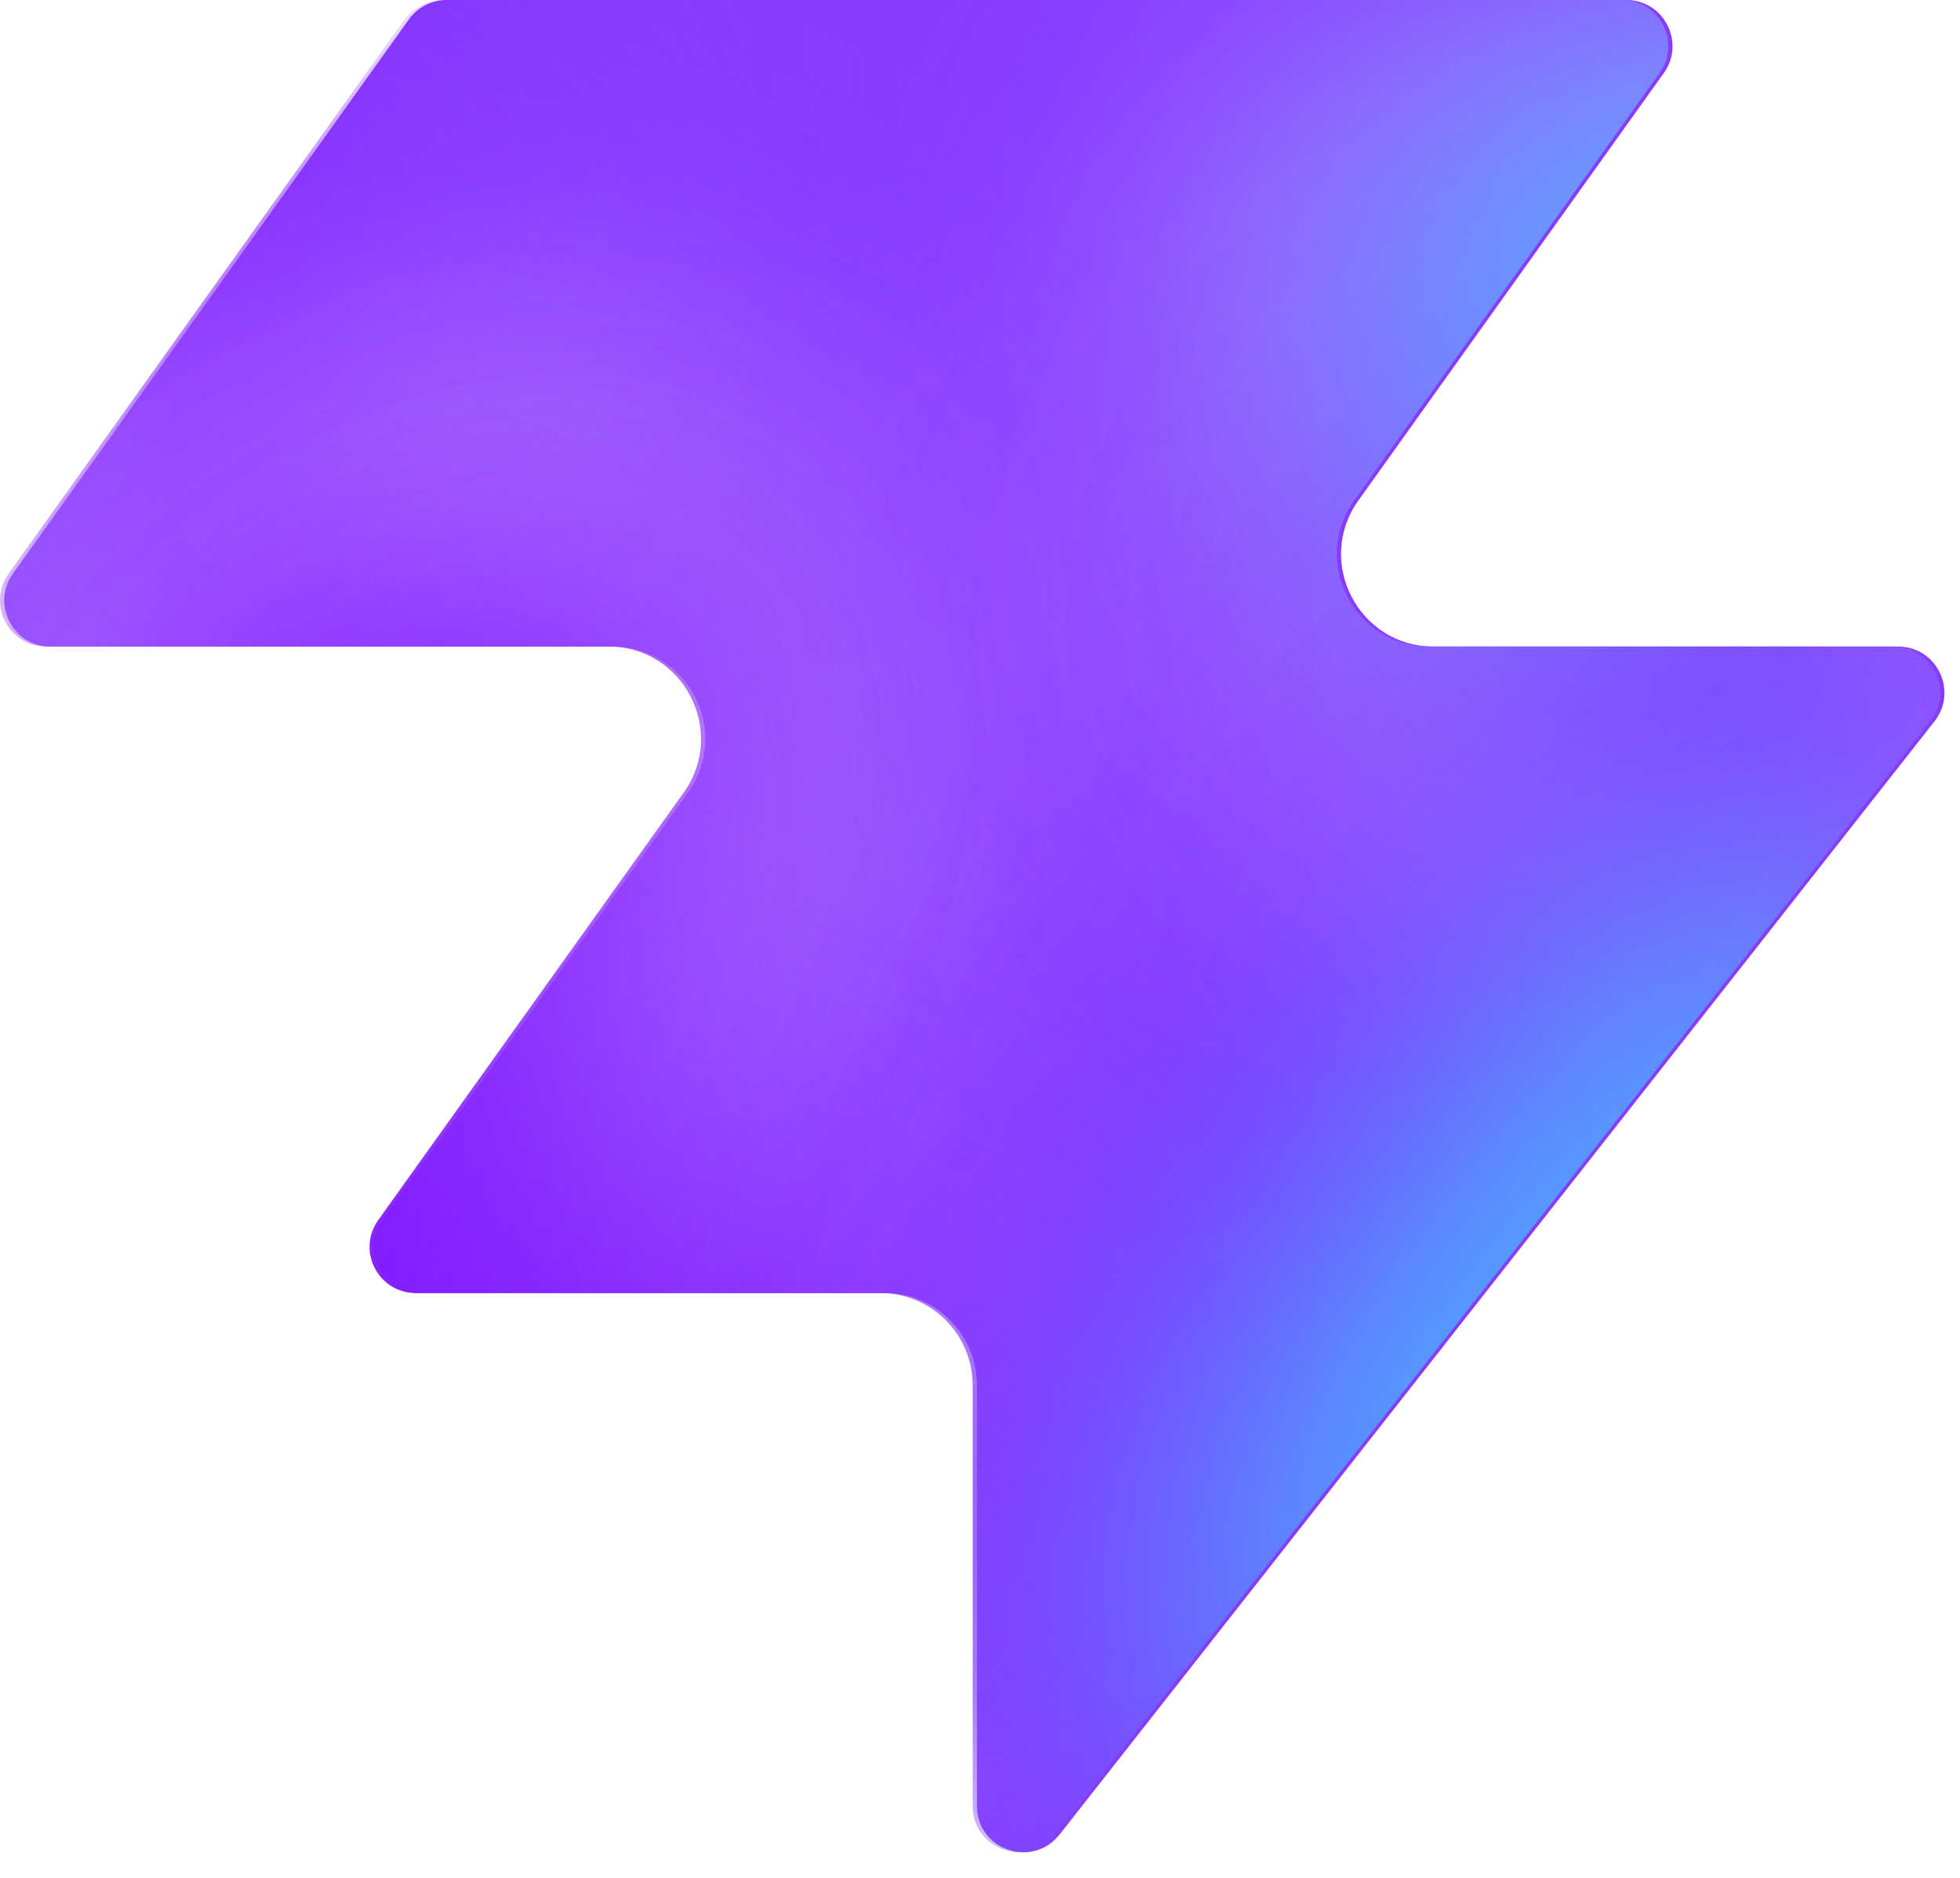
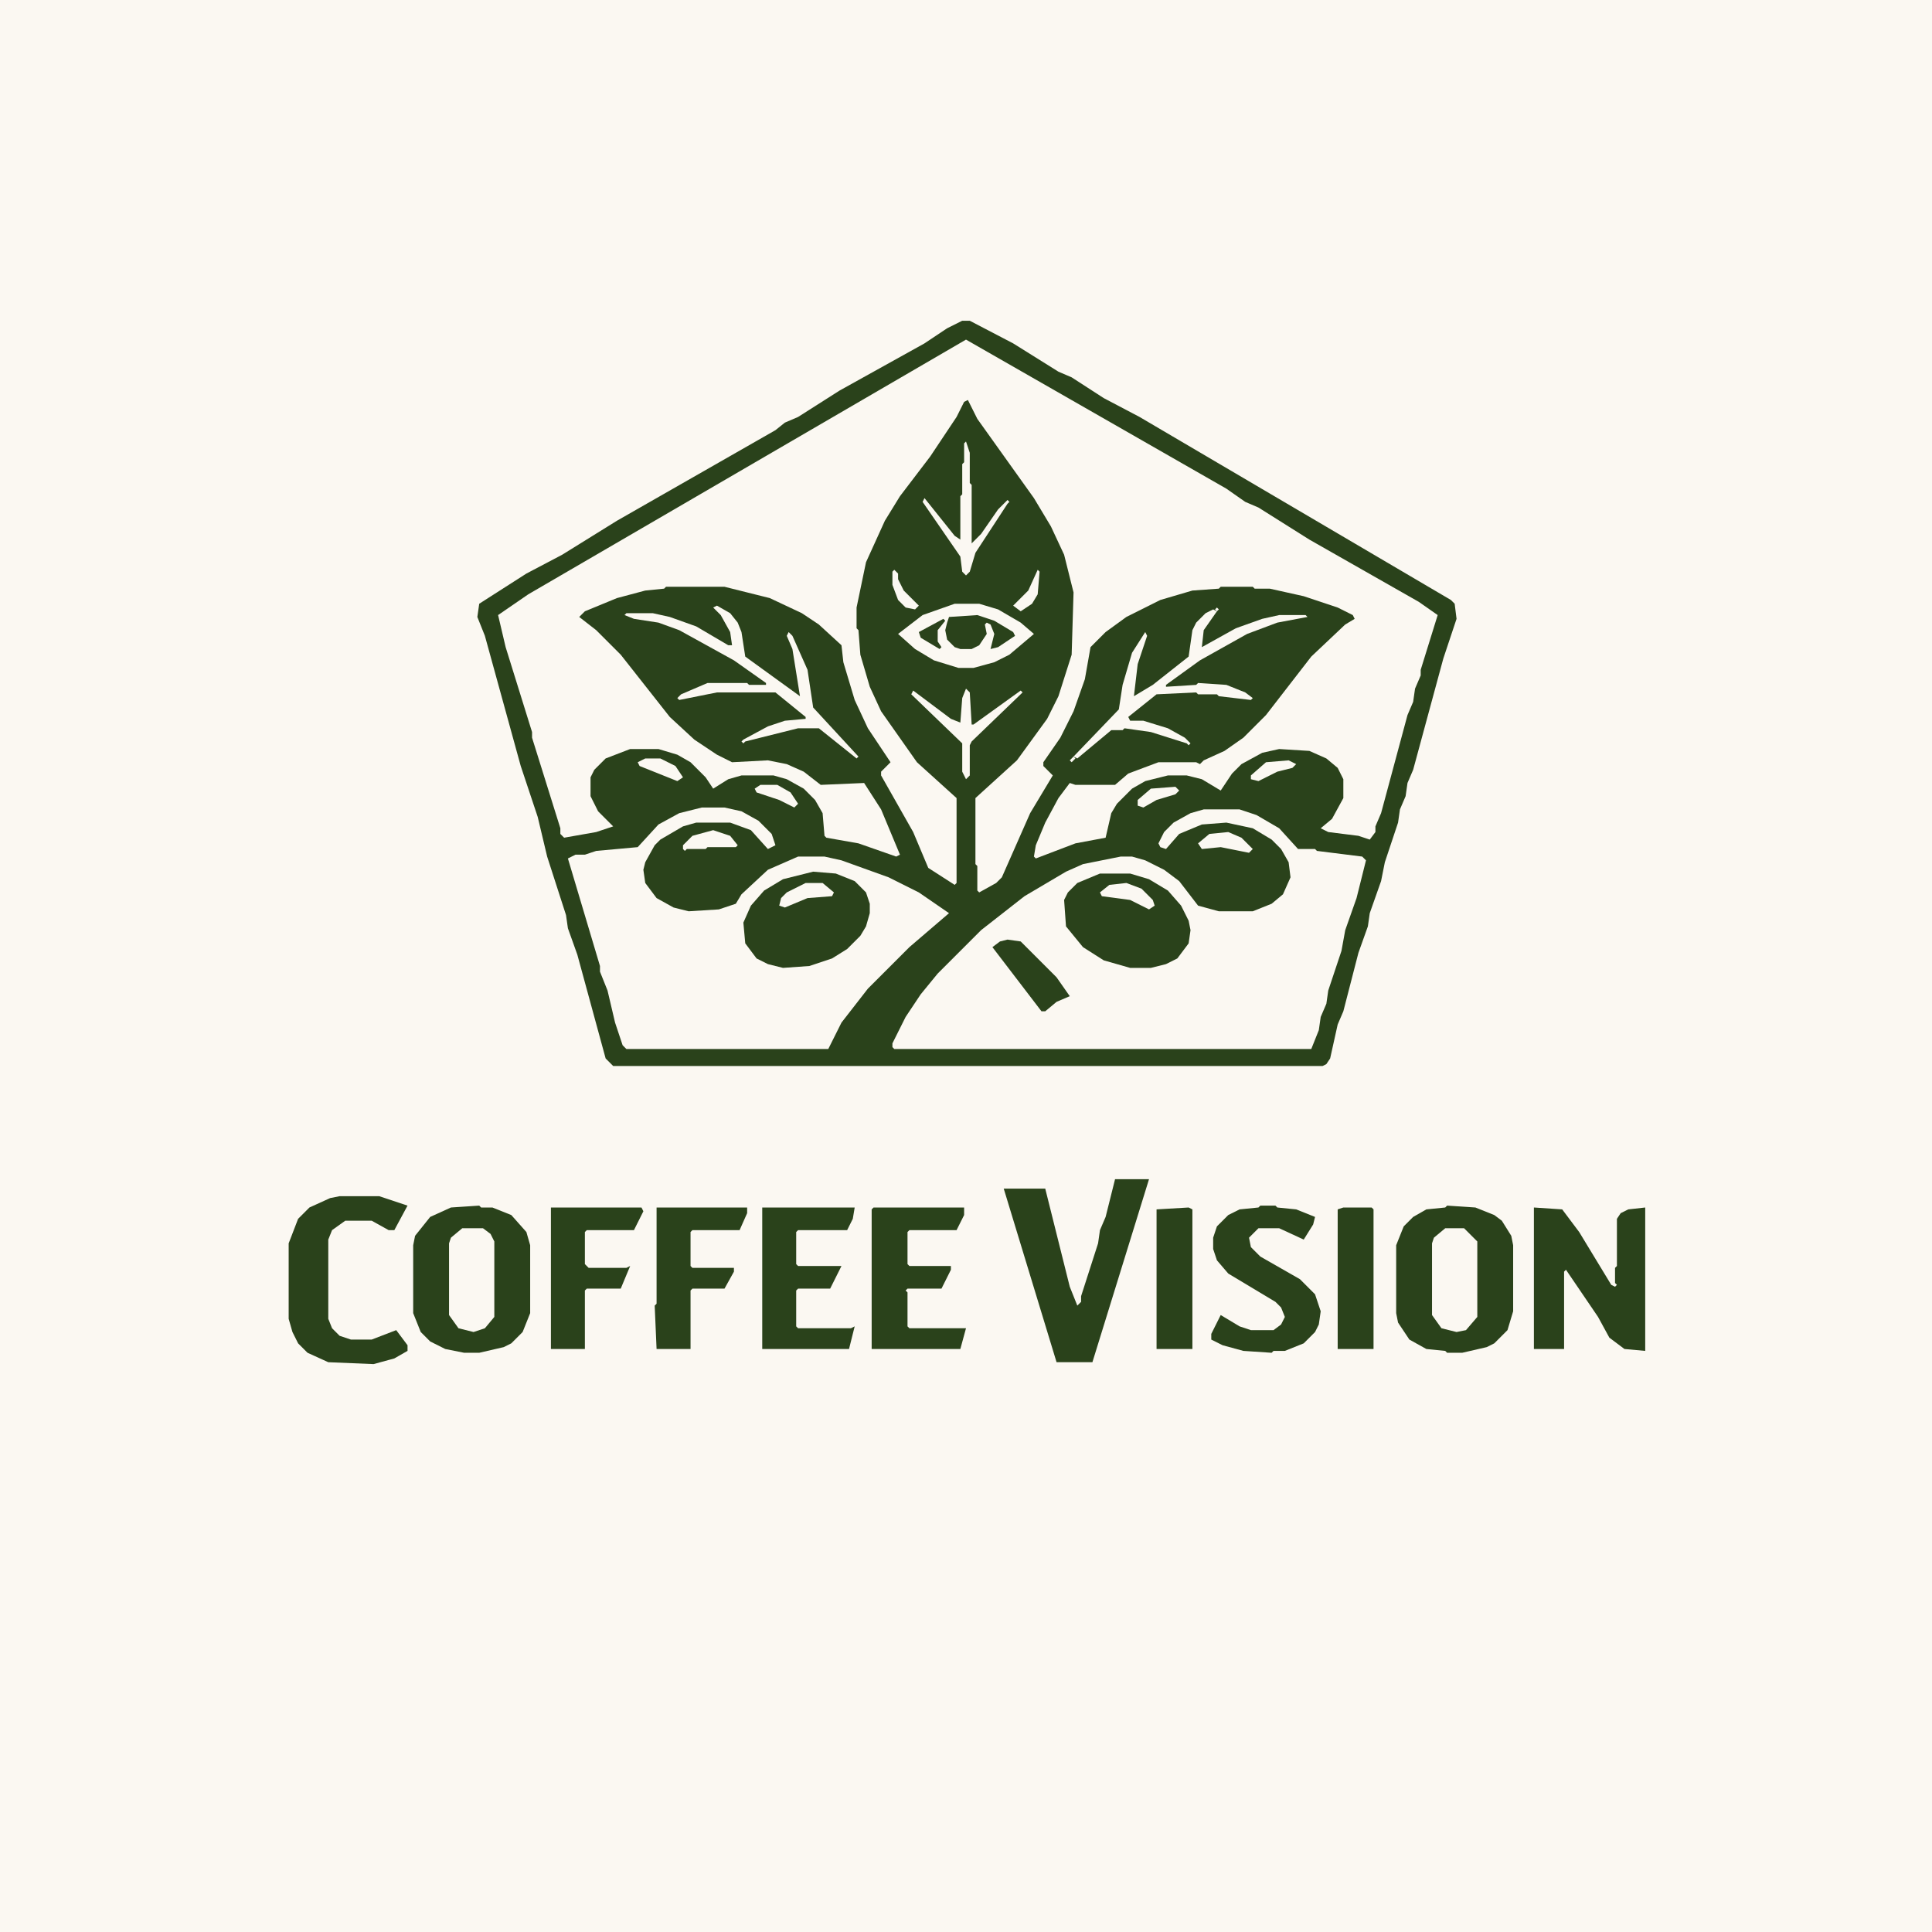
- <svg xmlns="http://www.w3.org/2000/svg" width="48" height="46" fill="none" viewBox="0 0 48 46">
-   <path fill="#863bff" d="M25.946 44.938c-.664.845-2.021.375-2.021-.698V33.937a2.26 2.26 0 0 0-2.262-2.262H10.287c-.92 0-1.456-1.04-.92-1.788l7.48-10.471c1.07-1.497 0-3.578-1.842-3.578H1.237c-.92 0-1.456-1.04-.92-1.788L10.013.474c.214-.297.556-.474.92-.474h28.894c.92 0 1.456 1.04.92 1.788l-7.48 10.471c-1.07 1.498 0 3.579 1.842 3.579h11.377c.943 0 1.473 1.088.89 1.83L25.947 44.94z" style="fill:#863bff;fill:color(display-p3 .525 .23 1);fill-opacity:1" />
-   <mask id="a" width="48" height="46" x="0" y="0" maskUnits="userSpaceOnUse" style="mask-type:alpha">
-     <path fill="#000" d="M25.842 44.938c-.664.844-2.021.375-2.021-.698V33.937a2.26 2.26 0 0 0-2.262-2.262H10.183c-.92 0-1.456-1.04-.92-1.788l7.48-10.471c1.07-1.498 0-3.579-1.842-3.579H1.133c-.92 0-1.456-1.04-.92-1.787L9.91.473c.214-.297.556-.474.92-.474h28.894c.92 0 1.456 1.04.92 1.788l-7.48 10.471c-1.07 1.498 0 3.578 1.842 3.578h11.377c.943 0 1.473 1.088.89 1.832L25.843 44.94z" style="fill:#000;fill-opacity:1" />
-   </mask>
-   <g mask="url(#a)">
-     <g filter="url(#b)">
-       <ellipse cx="5.508" cy="14.704" fill="#ede6ff" rx="5.508" ry="14.704" style="fill:#ede6ff;fill:color(display-p3 .927 .903 1);fill-opacity:1" transform="matrix(.00324 1 1 -.00324 -4.47 31.516)" />
-     </g>
-     <g filter="url(#c)">
-       <ellipse cx="10.399" cy="29.851" fill="#ede6ff" rx="10.399" ry="29.851" style="fill:#ede6ff;fill:color(display-p3 .927 .903 1);fill-opacity:1" transform="matrix(.00324 1 1 -.00324 -39.328 7.883)" />
-     </g>
-     <g filter="url(#d)">
-       <ellipse cx="5.508" cy="30.487" fill="#7e14ff" rx="5.508" ry="30.487" style="fill:#7e14ff;fill:color(display-p3 .492 .077 1);fill-opacity:1" transform="rotate(89.814 -25.913 -14.639)scale(1 -1)" />
-     </g>
-     <g filter="url(#e)">
-       <ellipse cx="5.508" cy="30.599" fill="#7e14ff" rx="5.508" ry="30.599" style="fill:#7e14ff;fill:color(display-p3 .492 .077 1);fill-opacity:1" transform="rotate(89.814 -32.644 -3.334)scale(1 -1)" />
-     </g>
-     <g filter="url(#f)">
-       <ellipse cx="5.508" cy="30.599" fill="#7e14ff" rx="5.508" ry="30.599" style="fill:#7e14ff;fill:color(display-p3 .492 .077 1);fill-opacity:1" transform="matrix(.00324 1 1 -.00324 -34.34 30.47)" />
-     </g>
-     <g filter="url(#g)">
-       <ellipse cx="14.072" cy="22.078" fill="#ede6ff" rx="14.072" ry="22.078" style="fill:#ede6ff;fill:color(display-p3 .927 .903 1);fill-opacity:1" transform="rotate(93.35 24.506 48.493)scale(-1 1)" />
-     </g>
-     <g filter="url(#h)">
-       <ellipse cx="3.47" cy="21.501" fill="#7e14ff" rx="3.47" ry="21.501" style="fill:#7e14ff;fill:color(display-p3 .492 .077 1);fill-opacity:1" transform="rotate(89.009 28.708 47.59)scale(-1 1)" />
-     </g>
-     <g filter="url(#i)">
-       <ellipse cx="3.47" cy="21.501" fill="#7e14ff" rx="3.47" ry="21.501" style="fill:#7e14ff;fill:color(display-p3 .492 .077 1);fill-opacity:1" transform="rotate(89.009 28.708 47.59)scale(-1 1)" />
-     </g>
-     <g filter="url(#j)">
-       <ellipse cx=".387" cy="8.972" fill="#7e14ff" rx="4.407" ry="29.108" style="fill:#7e14ff;fill:color(display-p3 .492 .077 1);fill-opacity:1" transform="rotate(39.51 .387 8.972)" />
-     </g>
-     <g filter="url(#k)">
-       <ellipse cx="47.523" cy="-6.092" fill="#7e14ff" rx="4.407" ry="29.108" style="fill:#7e14ff;fill:color(display-p3 .492 .077 1);fill-opacity:1" transform="rotate(37.892 47.523 -6.092)" />
-     </g>
-     <g filter="url(#l)">
-       <ellipse cx="41.412" cy="6.333" fill="#47bfff" rx="5.971" ry="9.665" style="fill:#47bfff;fill:color(display-p3 .28 .748 1);fill-opacity:1" transform="rotate(37.892 41.412 6.333)" />
-     </g>
-     <g filter="url(#m)">
-       <ellipse cx="-1.879" cy="38.332" fill="#7e14ff" rx="4.407" ry="29.108" style="fill:#7e14ff;fill:color(display-p3 .492 .077 1);fill-opacity:1" transform="rotate(37.892 -1.88 38.332)" />
-     </g>
-     <g filter="url(#n)">
-       <ellipse cx="-1.879" cy="38.332" fill="#7e14ff" rx="4.407" ry="29.108" style="fill:#7e14ff;fill:color(display-p3 .492 .077 1);fill-opacity:1" transform="rotate(37.892 -1.88 38.332)" />
-     </g>
-     <g filter="url(#o)">
-       <ellipse cx="35.651" cy="29.907" fill="#7e14ff" rx="4.407" ry="29.108" style="fill:#7e14ff;fill:color(display-p3 .492 .077 1);fill-opacity:1" transform="rotate(37.892 35.651 29.907)" />
-     </g>
-     <g filter="url(#p)">
-       <ellipse cx="38.418" cy="32.4" fill="#47bfff" rx="5.971" ry="15.297" style="fill:#47bfff;fill:color(display-p3 .28 .748 1);fill-opacity:1" transform="rotate(37.892 38.418 32.4)" />
-     </g>
+ <svg xmlns="http://www.w3.org/2000/svg" viewBox="0 0 1024 1024" width="1024" height="1024">
+   <rect width="1024" height="1024" fill="#fbf8f2" />
+   <g fill="#2a421b">
+     <path d="M 813 640 L 813 715 L 829 715 L 829 674 L 830 673 L 847 698 L 853 709 L 861 715 L 872 716 L 872 640 L 863 641 L 859 643 L 857 646 L 857 671 L 856 672 L 856 680 L 857 681 L 856 682 L 854 681 L 837 653 L 828 641 Z " />
+     <path d="M 712 640 L 709 641 L 709 715 L 728 715 L 728 641 L 727 640 Z " />
+     <path d="M 613 641 L 613 715 L 632 715 L 632 641 L 630 640 Z " />
+     <path d="M 463 640 L 462 641 L 462 715 L 509 715 L 512 704 L 482 704 L 481 703 L 481 685 L 480 684 L 481 683 L 499 683 L 504 673 L 504 671 L 482 671 L 481 670 L 481 653 L 482 652 L 507 652 L 511 644 L 511 640 Z " />
+     <path d="M 404 640 L 404 715 L 450 715 L 453 703 L 451 704 L 423 704 L 422 703 L 422 684 L 423 683 L 440 683 L 446 671 L 423 671 L 422 670 L 422 653 L 423 652 L 449 652 L 452 646 L 453 640 Z " />
+     <path d="M 396 640 L 348 640 L 348 691 L 347 692 L 348 715 L 366 715 L 366 684 L 367 683 L 384 683 L 389 674 L 389 672 L 367 672 L 366 671 L 366 653 L 367 652 L 392 652 L 396 643 Z " />
+     <path d="M 340 640 L 292 640 L 292 715 L 310 715 L 310 684 L 311 683 L 329 683 L 334 671 L 332 672 L 312 672 L 310 670 L 310 653 L 311 652 L 336 652 L 341 642 Z " />
+     <path d="M 756 641 L 749 645 L 744 650 L 740 660 L 740 696 L 741 701 L 747 710 L 756 715 L 766 716 L 767 717 L 775 717 L 788 714 L 792 712 L 799 705 L 802 695 L 802 660 L 801 655 L 796 647 L 792 644 L 782 640 L 767 639 L 766 640 Z M 766 651 L 776 651 L 783 658 L 783 698 L 777 705 L 772 706 L 764 704 L 759 697 L 759 659 L 760 656 Z " />
+     <path d="M 668 639 L 667 640 L 657 641 L 651 644 L 645 650 L 643 656 L 643 662 L 645 668 L 651 675 L 676 690 L 679 693 L 681 698 L 679 702 L 675 705 L 663 705 L 657 703 L 647 697 L 642 707 L 642 710 L 648 713 L 659 716 L 674 717 L 675 716 L 681 716 L 691 712 L 697 706 L 699 702 L 700 695 L 697 686 L 689 678 L 668 666 L 663 661 L 662 656 L 667 651 L 678 651 L 691 657 L 696 649 L 697 645 L 687 641 L 677 640 L 676 639 Z " />
+     <path d="M 239 640 L 228 645 L 220 655 L 219 660 L 219 696 L 223 706 L 228 711 L 236 715 L 246 717 L 254 717 L 267 714 L 271 712 L 277 706 L 281 696 L 281 660 L 279 653 L 271 644 L 261 640 L 255 640 L 254 639 Z M 245 651 L 256 651 L 260 654 L 262 658 L 262 698 L 257 704 L 251 706 L 243 704 L 238 697 L 238 659 L 239 656 Z " />
+     <path d="M 175 635 L 164 640 L 158 646 L 153 659 L 153 699 L 155 706 L 158 712 L 163 717 L 174 722 L 198 723 L 209 720 L 216 716 L 216 713 L 210 705 L 197 710 L 186 710 L 180 708 L 176 704 L 174 699 L 174 657 L 176 652 L 183 647 L 197 647 L 206 652 L 209 652 L 216 639 L 201 634 L 180 634 Z " />
+     <path d="M 609 625 L 591 625 L 586 645 L 583 652 L 582 659 L 573 687 L 573 690 L 571 692 L 567 682 L 554 630 L 532 630 L 560 722 L 579 722 Z " />
+     <path d="M 526 502 L 552 536 L 554 536 L 560 531 L 567 528 L 560 518 L 541 499 L 534 498 L 530 499 Z " />
+     <path d="M 566 473 L 564 477 L 565 491 L 574 502 L 585 509 L 599 513 L 610 513 L 618 511 L 624 508 L 630 500 L 631 493 L 630 488 L 626 480 L 619 472 L 609 466 L 599 463 L 583 463 L 571 468 Z M 583 473 L 588 469 L 597 468 L 605 471 L 611 477 L 612 480 L 609 482 L 599 477 L 584 475 Z " />
+     <path d="M 459 473 L 453 467 L 443 463 L 431 462 L 415 466 L 405 472 L 398 480 L 394 489 L 395 500 L 401 508 L 407 511 L 415 513 L 429 512 L 441 508 L 449 503 L 456 496 L 459 491 L 461 484 L 461 479 Z M 442 473 L 441 475 L 428 476 L 416 481 L 413 480 L 414 476 L 417 473 L 427 468 L 436 468 Z " />
+     <path d="M 487 335 L 488 338 L 498 344 L 499 343 L 497 340 L 497 334 L 501 329 L 502 330 L 501 334 L 502 339 L 506 343 L 509 344 L 515 344 L 519 342 L 523 336 L 522 331 L 523 330 L 525 331 L 527 336 L 525 344 L 529 343 L 538 337 L 537 335 L 527 329 L 518 326 L 503 327 L 502 330 L 500 328 Z " />
+     <path d="M 254 320 L 253 327 L 257 337 L 276 406 L 285 433 L 290 454 L 300 485 L 301 492 L 306 506 L 321 561 L 325 565 L 701 565 L 703 564 L 705 561 L 709 543 L 712 536 L 720 505 L 725 491 L 726 484 L 732 467 L 734 457 L 741 436 L 742 429 L 745 422 L 746 415 L 749 408 L 765 349 L 772 328 L 771 320 L 769 318 L 604 221 L 585 211 L 568 200 L 561 197 L 537 182 L 514 170 L 510 170 L 502 174 L 490 182 L 445 207 L 423 221 L 416 224 L 411 228 L 327 276 L 298 294 L 279 304 Z M 635 447 L 641 442 L 651 441 L 658 444 L 664 450 L 662 452 L 647 449 L 637 450 Z M 391 448 L 390 449 L 375 449 L 374 450 L 364 450 L 363 451 L 362 450 L 362 448 L 367 443 L 378 440 L 387 443 Z M 724 456 L 719 476 L 713 493 L 711 504 L 704 525 L 703 532 L 700 539 L 699 546 L 695 556 L 474 556 L 473 555 L 473 553 L 480 539 L 488 527 L 497 516 L 520 493 L 543 475 L 565 462 L 574 458 L 594 454 L 600 454 L 607 456 L 617 461 L 625 467 L 635 480 L 646 483 L 664 483 L 674 479 L 680 474 L 684 465 L 683 457 L 679 450 L 674 445 L 664 439 L 650 436 L 637 437 L 625 442 L 618 450 L 615 449 L 614 447 L 617 441 L 622 436 L 631 431 L 638 429 L 657 429 L 666 432 L 678 439 L 688 450 L 697 450 L 698 451 L 722 454 Z M 301 455 L 305 453 L 310 453 L 316 451 L 338 449 L 349 437 L 360 431 L 372 428 L 384 428 L 393 430 L 402 435 L 409 442 L 411 448 L 407 450 L 398 440 L 387 436 L 369 436 L 362 438 L 350 445 L 347 448 L 342 457 L 341 461 L 342 468 L 348 476 L 357 481 L 365 483 L 381 482 L 390 479 L 393 474 L 407 461 L 423 454 L 437 454 L 446 456 L 471 465 L 487 473 L 503 484 L 482 502 L 460 524 L 446 542 L 439 556 L 332 556 L 330 554 L 326 542 L 322 525 L 318 515 L 318 512 Z M 603 427 L 603 424 L 610 418 L 623 417 L 625 419 L 623 421 L 613 424 L 606 428 Z M 400 418 L 403 416 L 412 416 L 419 420 L 423 426 L 421 428 L 413 424 L 401 420 Z M 663 413 L 663 411 L 671 404 L 683 403 L 687 405 L 685 407 L 677 409 L 667 414 Z M 567 403 L 568 402 L 569 403 L 568 404 Z M 338 404 L 342 402 L 350 402 L 358 406 L 362 412 L 359 414 L 339 406 Z M 568 402 L 569 401 L 570 402 L 569 403 Z M 629 394 L 630 393 L 631 394 L 630 395 Z M 393 393 L 394 392 L 395 393 L 394 394 Z M 541 366 L 542 367 L 515 393 L 514 395 L 514 411 L 512 413 L 510 409 L 510 394 L 483 368 L 484 366 L 504 381 L 509 383 L 510 370 L 512 365 L 514 367 L 515 384 L 516 384 Z M 693 327 L 677 330 L 661 336 L 636 350 L 618 363 L 618 364 L 634 363 L 635 362 L 650 363 L 660 367 L 664 370 L 663 371 L 646 369 L 645 368 L 635 368 L 634 367 L 613 368 L 598 380 L 599 382 L 606 382 L 619 386 L 628 391 L 630 393 L 629 394 L 610 388 L 596 386 L 595 387 L 589 387 L 571 402 L 569 401 L 593 376 L 595 363 L 600 346 L 607 335 L 608 337 L 603 352 L 601 369 L 611 363 L 630 348 L 632 334 L 634 330 L 639 325 L 643 323 L 645 324 L 638 334 L 637 343 L 655 333 L 669 328 L 678 326 L 692 326 Z M 644 323 L 645 322 L 646 323 L 645 324 Z M 331 326 L 332 325 L 346 325 L 355 327 L 369 332 L 386 342 L 388 342 L 387 335 L 382 326 L 378 322 L 380 321 L 387 325 L 391 330 L 393 335 L 395 348 L 424 369 L 420 344 L 417 337 L 418 335 L 420 337 L 428 355 L 431 375 L 455 401 L 454 402 L 434 386 L 423 386 L 395 393 L 394 392 L 407 385 L 416 382 L 427 381 L 427 380 L 411 367 L 380 367 L 360 371 L 359 370 L 361 368 L 375 362 L 396 362 L 397 363 L 406 363 L 406 362 L 389 350 L 360 334 L 349 330 L 336 328 Z M 476 336 L 489 326 L 506 320 L 519 320 L 529 323 L 541 330 L 548 336 L 535 347 L 527 351 L 516 354 L 508 354 L 495 350 L 485 344 Z M 550 302 L 551 303 L 550 315 L 547 320 L 541 324 L 537 321 L 545 313 Z M 474 302 L 476 304 L 476 307 L 479 313 L 487 321 L 485 323 L 480 322 L 476 318 L 473 310 L 473 303 Z M 533 266 L 534 265 L 535 266 L 534 267 Z M 512 234 L 514 240 L 514 256 L 515 257 L 515 288 L 520 283 L 529 270 L 533 266 L 534 267 L 517 293 L 514 303 L 512 305 L 510 303 L 509 295 L 489 266 L 490 264 L 506 284 L 509 286 L 509 263 L 510 262 L 510 246 L 511 245 L 511 235 Z M 264 326 L 280 315 L 512 180 L 650 259 L 660 266 L 667 269 L 694 286 L 752 319 L 762 326 L 753 355 L 753 358 L 750 365 L 749 372 L 746 379 L 732 431 L 729 438 L 729 441 L 726 445 L 720 443 L 704 441 L 700 439 L 706 434 L 712 423 L 712 413 L 709 407 L 703 402 L 694 398 L 678 397 L 669 399 L 658 405 L 653 410 L 647 419 L 637 413 L 629 411 L 619 411 L 607 414 L 600 418 L 592 426 L 589 431 L 586 444 L 570 447 L 549 455 L 548 454 L 549 448 L 554 436 L 561 423 L 567 415 L 570 416 L 591 416 L 598 410 L 614 404 L 634 404 L 636 405 L 638 403 L 649 398 L 659 391 L 671 379 L 695 348 L 713 331 L 718 328 L 717 326 L 709 322 L 691 316 L 673 312 L 665 312 L 664 311 L 647 311 L 646 312 L 632 313 L 615 318 L 597 327 L 586 335 L 578 343 L 575 360 L 569 377 L 562 391 L 553 404 L 553 406 L 558 411 L 546 431 L 531 465 L 528 468 L 519 473 L 518 472 L 518 459 L 517 458 L 517 423 L 539 403 L 555 381 L 561 369 L 568 347 L 569 314 L 564 294 L 557 279 L 548 264 L 518 222 L 513 212 L 511 213 L 507 221 L 493 242 L 477 263 L 469 276 L 459 298 L 454 322 L 454 333 L 455 334 L 456 347 L 461 364 L 467 377 L 486 404 L 507 423 L 507 468 L 506 469 L 492 460 L 484 441 L 467 411 L 467 409 L 472 404 L 460 386 L 453 371 L 447 351 L 446 342 L 434 331 L 425 325 L 408 317 L 384 311 L 353 311 L 352 312 L 342 313 L 327 317 L 310 324 L 307 327 L 316 334 L 329 347 L 355 380 L 368 392 L 380 400 L 388 404 L 407 403 L 417 405 L 426 409 L 435 416 L 458 415 L 467 429 L 477 453 L 475 454 L 455 447 L 438 444 L 437 443 L 436 431 L 432 424 L 426 418 L 417 413 L 410 411 L 393 411 L 386 413 L 378 418 L 374 412 L 366 404 L 359 400 L 349 397 L 334 397 L 321 402 L 315 408 L 313 412 L 313 422 L 317 430 L 325 438 L 316 441 L 299 444 L 297 442 L 297 439 L 282 391 L 282 388 L 268 343 Z " />
  </g>
-   <defs>
-     <filter id="b" width="60.045" height="41.654" x="-19.77" y="16.149" color-interpolation-filters="sRGB" filterUnits="userSpaceOnUse">
-       <feFlood flood-opacity="0" result="BackgroundImageFix" />
-       <feBlend in="SourceGraphic" in2="BackgroundImageFix" result="shape" />
-       <feGaussianBlur result="effect1_foregroundBlur_2002_17158" stdDeviation="7.659" />
-     </filter>
-     <filter id="c" width="90.34" height="51.437" x="-54.613" y="-7.533" color-interpolation-filters="sRGB" filterUnits="userSpaceOnUse">
-       <feFlood flood-opacity="0" result="BackgroundImageFix" />
-       <feBlend in="SourceGraphic" in2="BackgroundImageFix" result="shape" />
-       <feGaussianBlur result="effect1_foregroundBlur_2002_17158" stdDeviation="7.659" />
-     </filter>
-     <filter id="d" width="79.355" height="29.4" x="-49.64" y="2.03" color-interpolation-filters="sRGB" filterUnits="userSpaceOnUse">
-       <feFlood flood-opacity="0" result="BackgroundImageFix" />
-       <feBlend in="SourceGraphic" in2="BackgroundImageFix" result="shape" />
-       <feGaussianBlur result="effect1_foregroundBlur_2002_17158" stdDeviation="4.596" />
-     </filter>
-     <filter id="e" width="79.579" height="29.4" x="-45.045" y="20.029" color-interpolation-filters="sRGB" filterUnits="userSpaceOnUse">
-       <feFlood flood-opacity="0" result="BackgroundImageFix" />
-       <feBlend in="SourceGraphic" in2="BackgroundImageFix" result="shape" />
-       <feGaussianBlur result="effect1_foregroundBlur_2002_17158" stdDeviation="4.596" />
-     </filter>
-     <filter id="f" width="79.579" height="29.4" x="-43.513" y="21.178" color-interpolation-filters="sRGB" filterUnits="userSpaceOnUse">
-       <feFlood flood-opacity="0" result="BackgroundImageFix" />
-       <feBlend in="SourceGraphic" in2="BackgroundImageFix" result="shape" />
-       <feGaussianBlur result="effect1_foregroundBlur_2002_17158" stdDeviation="4.596" />
-     </filter>
-     <filter id="g" width="74.749" height="58.852" x="15.756" y="-17.901" color-interpolation-filters="sRGB" filterUnits="userSpaceOnUse">
-       <feFlood flood-opacity="0" result="BackgroundImageFix" />
-       <feBlend in="SourceGraphic" in2="BackgroundImageFix" result="shape" />
-       <feGaussianBlur result="effect1_foregroundBlur_2002_17158" stdDeviation="7.659" />
-     </filter>
-     <filter id="h" width="61.377" height="25.362" x="23.548" y="2.284" color-interpolation-filters="sRGB" filterUnits="userSpaceOnUse">
-       <feFlood flood-opacity="0" result="BackgroundImageFix" />
-       <feBlend in="SourceGraphic" in2="BackgroundImageFix" result="shape" />
-       <feGaussianBlur result="effect1_foregroundBlur_2002_17158" stdDeviation="4.596" />
-     </filter>
-     <filter id="i" width="61.377" height="25.362" x="23.548" y="2.284" color-interpolation-filters="sRGB" filterUnits="userSpaceOnUse">
-       <feFlood flood-opacity="0" result="BackgroundImageFix" />
-       <feBlend in="SourceGraphic" in2="BackgroundImageFix" result="shape" />
-       <feGaussianBlur result="effect1_foregroundBlur_2002_17158" stdDeviation="4.596" />
-     </filter>
-     <filter id="j" width="56.045" height="63.649" x="-27.636" y="-22.853" color-interpolation-filters="sRGB" filterUnits="userSpaceOnUse">
-       <feFlood flood-opacity="0" result="BackgroundImageFix" />
-       <feBlend in="SourceGraphic" in2="BackgroundImageFix" result="shape" />
-       <feGaussianBlur result="effect1_foregroundBlur_2002_17158" stdDeviation="4.596" />
-     </filter>
-     <filter id="k" width="54.814" height="64.646" x="20.116" y="-38.415" color-interpolation-filters="sRGB" filterUnits="userSpaceOnUse">
-       <feFlood flood-opacity="0" result="BackgroundImageFix" />
-       <feBlend in="SourceGraphic" in2="BackgroundImageFix" result="shape" />
-       <feGaussianBlur result="effect1_foregroundBlur_2002_17158" stdDeviation="4.596" />
-     </filter>
-     <filter id="l" width="33.541" height="35.313" x="24.641" y="-11.323" color-interpolation-filters="sRGB" filterUnits="userSpaceOnUse">
-       <feFlood flood-opacity="0" result="BackgroundImageFix" />
-       <feBlend in="SourceGraphic" in2="BackgroundImageFix" result="shape" />
-       <feGaussianBlur result="effect1_foregroundBlur_2002_17158" stdDeviation="4.596" />
-     </filter>
-     <filter id="m" width="54.814" height="64.646" x="-29.286" y="6.009" color-interpolation-filters="sRGB" filterUnits="userSpaceOnUse">
-       <feFlood flood-opacity="0" result="BackgroundImageFix" />
-       <feBlend in="SourceGraphic" in2="BackgroundImageFix" result="shape" />
-       <feGaussianBlur result="effect1_foregroundBlur_2002_17158" stdDeviation="4.596" />
-     </filter>
-     <filter id="n" width="54.814" height="64.646" x="-29.286" y="6.009" color-interpolation-filters="sRGB" filterUnits="userSpaceOnUse">
-       <feFlood flood-opacity="0" result="BackgroundImageFix" />
-       <feBlend in="SourceGraphic" in2="BackgroundImageFix" result="shape" />
-       <feGaussianBlur result="effect1_foregroundBlur_2002_17158" stdDeviation="4.596" />
-     </filter>
-     <filter id="o" width="54.814" height="64.646" x="8.244" y="-2.416" color-interpolation-filters="sRGB" filterUnits="userSpaceOnUse">
-       <feFlood flood-opacity="0" result="BackgroundImageFix" />
-       <feBlend in="SourceGraphic" in2="BackgroundImageFix" result="shape" />
-       <feGaussianBlur result="effect1_foregroundBlur_2002_17158" stdDeviation="4.596" />
-     </filter>
-     <filter id="p" width="39.409" height="43.623" x="18.713" y="10.588" color-interpolation-filters="sRGB" filterUnits="userSpaceOnUse">
-       <feFlood flood-opacity="0" result="BackgroundImageFix" />
-       <feBlend in="SourceGraphic" in2="BackgroundImageFix" result="shape" />
-       <feGaussianBlur result="effect1_foregroundBlur_2002_17158" stdDeviation="4.596" />
-     </filter>
-   </defs>
</svg>
